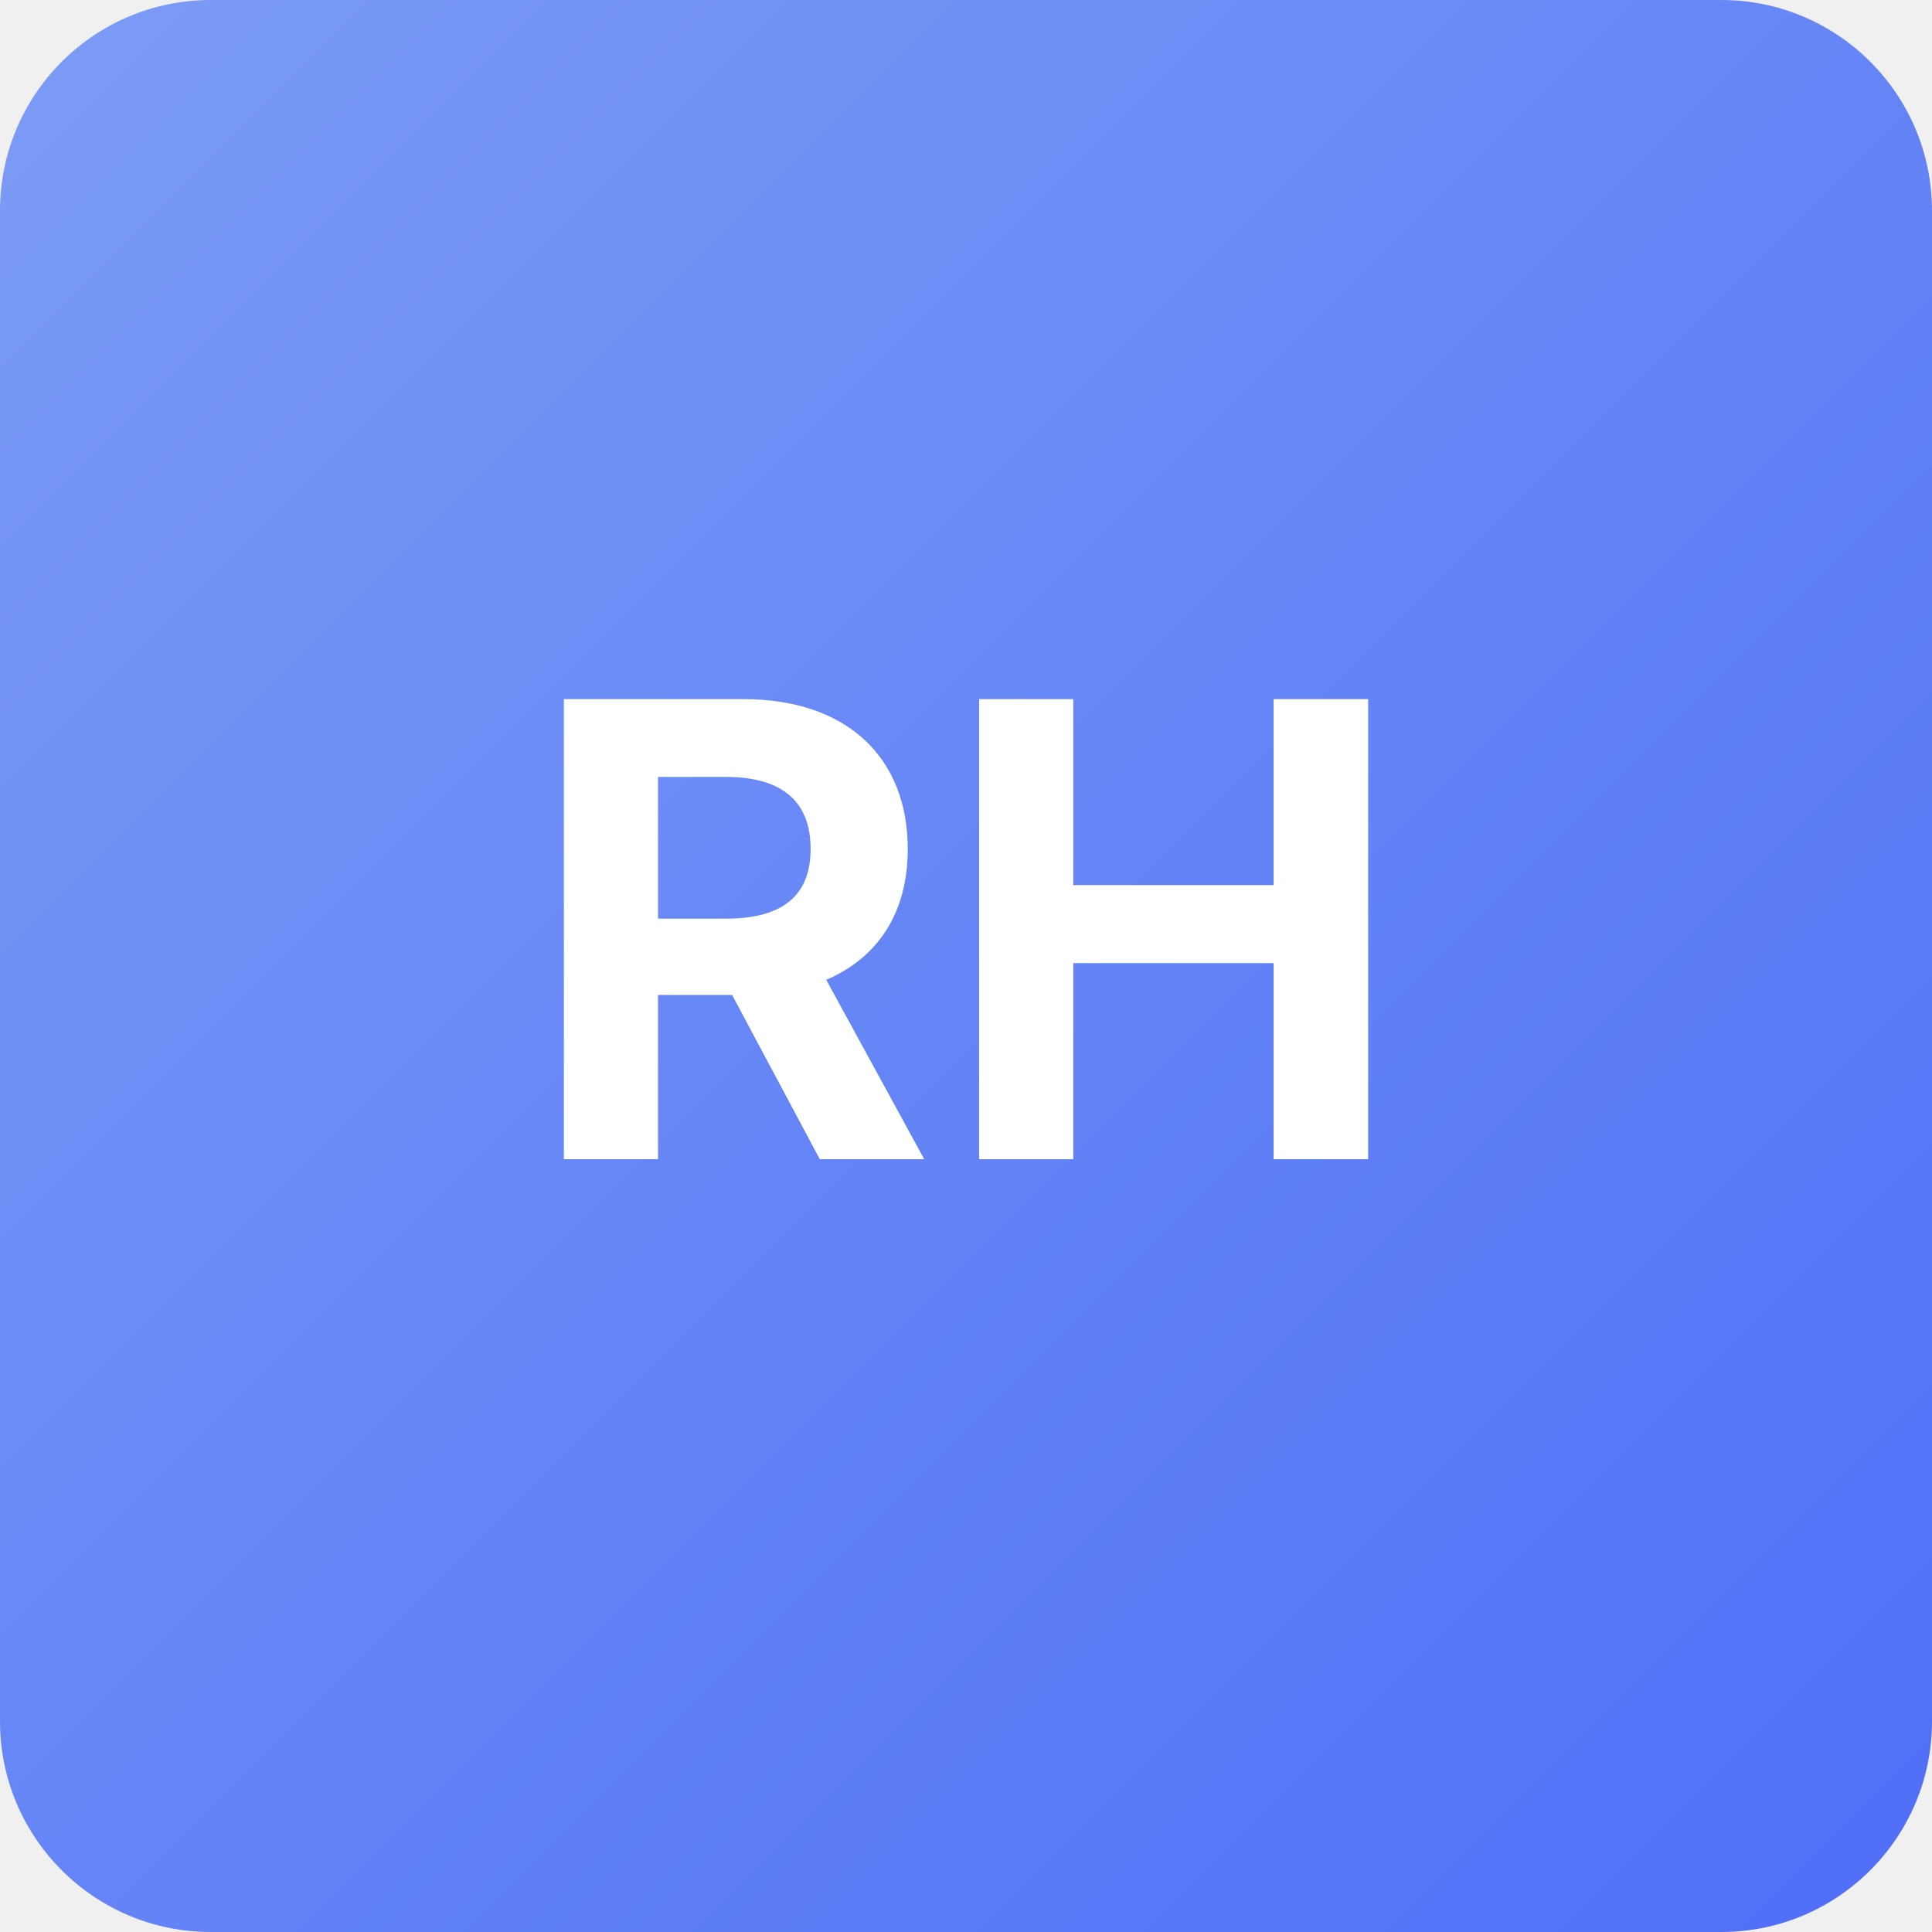
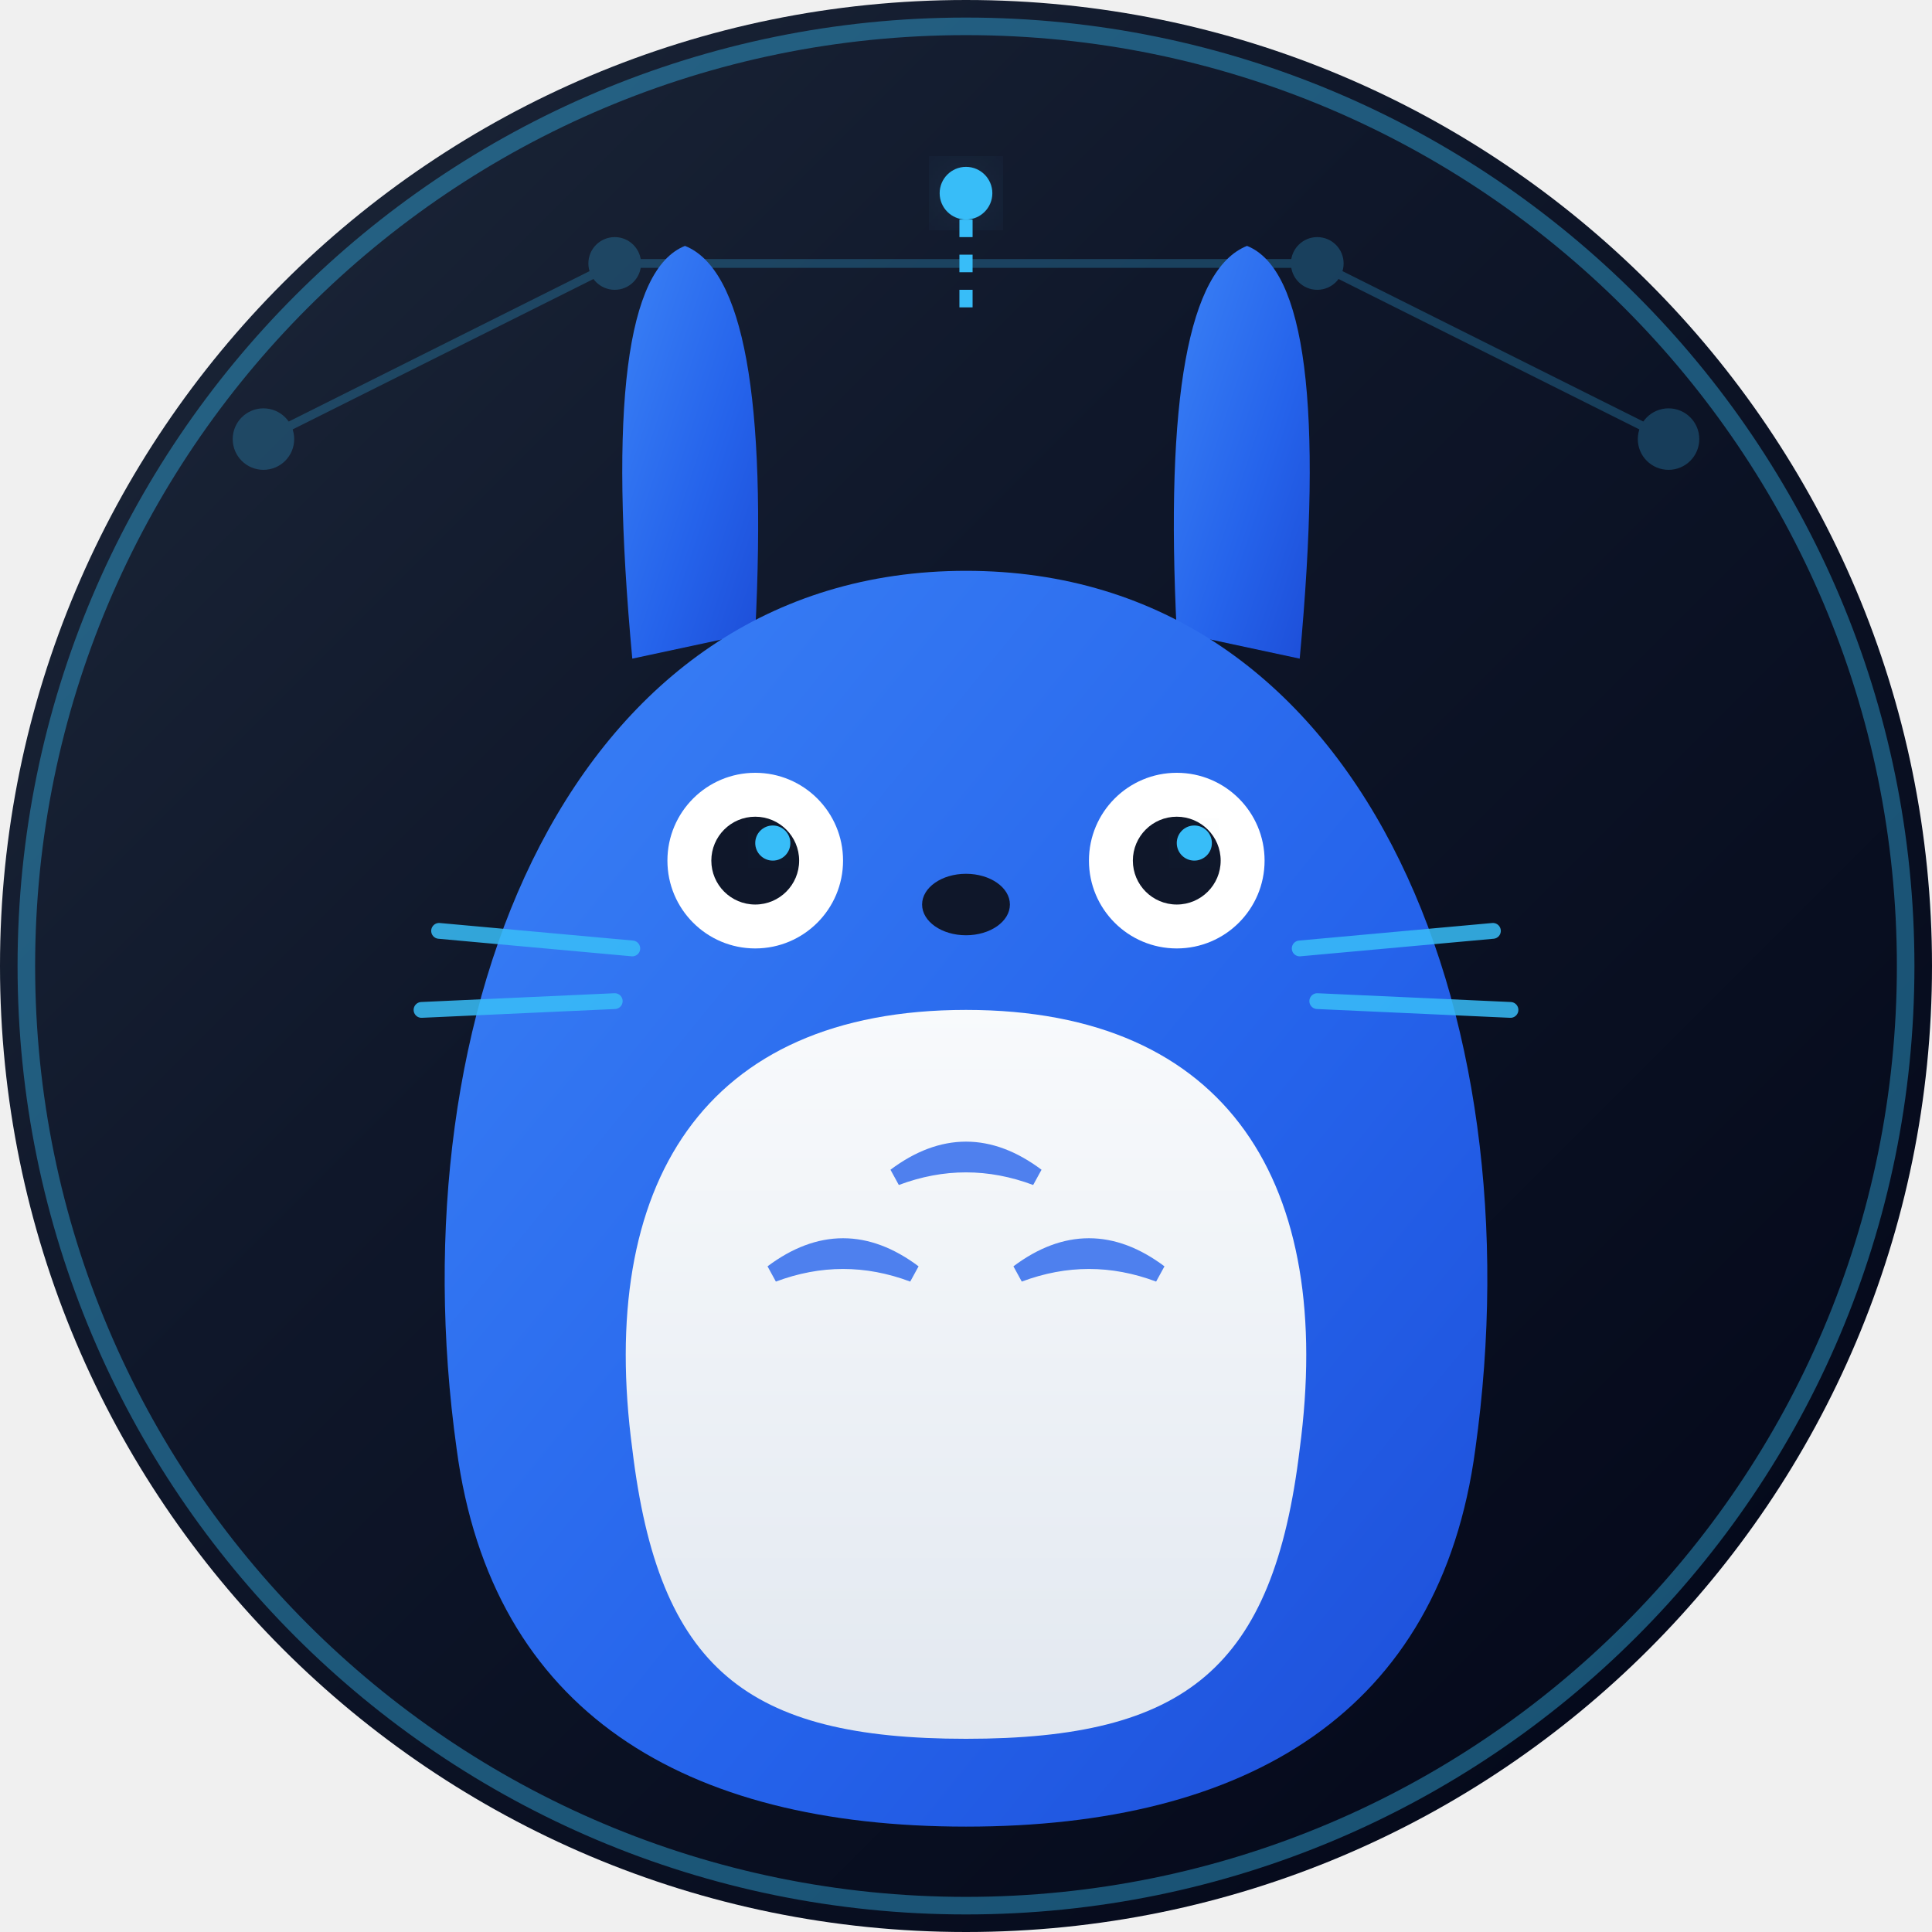
- <svg xmlns="http://www.w3.org/2000/svg" viewBox="0 0 220 220" role="img" aria-label="Avatar placeholder">
+ <svg xmlns="http://www.w3.org/2000/svg" viewBox="0 0 220 220" width="220" height="220" role="img" aria-label="龙猫机场 Totoro Jichang Avatar">
  <defs>
-     <linearGradient id="g" x1="0" y1="0" x2="1" y2="1">
-       <stop offset="0" stop-color="#7c9cf5" />
-       <stop offset="1" stop-color="#4f6ef7" />
+     <linearGradient id="bgGrad" x1="0%" y1="0%" x2="100%" y2="100%">
+       <stop offset="0%" stop-color="#1e293b" />
+       <stop offset="40%" stop-color="#0f172a" />
+       <stop offset="100%" stop-color="#020617" />
    </linearGradient>
+     <linearGradient id="totoroGrad" x1="0%" y1="0%" x2="100%" y2="100%">
+       <stop offset="0%" stop-color="#3b82f6" />
+       <stop offset="60%" stop-color="#2563eb" />
+       <stop offset="100%" stop-color="#1d4ed8" />
+     </linearGradient>
+     <linearGradient id="bellyGrad" x1="0%" y1="0%" x2="0%" y2="100%">
+       <stop offset="0%" stop-color="#f8fafc" />
+       <stop offset="100%" stop-color="#e2e8f0" />
+     </linearGradient>
+     <filter id="glow" x="-20%" y="-20%" width="140%" height="140%">
+       <feGaussianBlur stdDeviation="6" result="blur" />
+       <feComposite in="SourceGraphic" in2="blur" operator="over" />
+     </filter>
  </defs>
-   <rect width="220" height="220" rx="24" fill="url(#g)" />
-   <text x="110" y="132" text-anchor="middle" font-family="-apple-system, 'Segoe UI', sans-serif" font-size="72" font-weight="700" fill="#ffffff">RH</text>
+   <circle cx="110" cy="110" r="110" fill="url(#bgGrad)" />
+   <circle cx="110" cy="110" r="107" fill="none" stroke="#38bdf8" stroke-width="2" opacity="0.4" />
+   <g stroke="#38bdf8" stroke-width="1" opacity="0.25">
+     <line x1="30" y1="50" x2="70" y2="30" />
+     <line x1="70" y1="30" x2="150" y2="30" />
+     <line x1="150" y1="30" x2="190" y2="50" />
+     <circle cx="30" cy="50" r="3" fill="#38bdf8" />
+     <circle cx="70" cy="30" r="2.5" fill="#38bdf8" />
+     <circle cx="150" cy="30" r="2.5" fill="#38bdf8" />
+     <circle cx="190" cy="50" r="3" fill="#38bdf8" />
+   </g>
+   <path d="M72 75 Q68 32 78 28 Q88 32 86 72 Z" fill="url(#totoroGrad)" />
+   <path d="M148 75 Q152 32 142 28 Q132 32 134 72 Z" fill="url(#totoroGrad)" />
+   <path d="M52 165 C45 115 65 65 110 65 C155 65 175 115 168 165 C164 195 142 208 110 208 C78 208 56 195 52 165 Z" fill="url(#totoroGrad)" />
+   <path d="M72 165 C68 135 80 115 110 115 C140 115 152 135 148 165 C145 190 135 198 110 198 C85 198 75 190 72 165 Z" fill="url(#bellyGrad)" />
+   <g fill="#2563eb" opacity="0.8">
+     <path d="M102 134 Q110 128 118 134 Q110 131 102 134 Z" stroke="#2563eb" stroke-width="2" stroke-linecap="round" fill="none" />
+     <path d="M88 145 Q96 139 104 145 Q96 142 88 145 Z" stroke="#2563eb" stroke-width="2" stroke-linecap="round" fill="none" />
+     <path d="M116 145 Q124 139 132 145 Q124 142 116 145 Z" stroke="#2563eb" stroke-width="2" stroke-linecap="round" fill="none" />
+   </g>
+   <circle cx="86" cy="98" r="10" fill="#ffffff" />
+   <circle cx="86" cy="98" r="5" fill="#0f172a" />
+   <circle cx="88" cy="96" r="2" fill="#38bdf8" filter="url(#glow)" />
+   <circle cx="134" cy="98" r="10" fill="#ffffff" />
+   <circle cx="134" cy="98" r="5" fill="#0f172a" />
+   <circle cx="136" cy="96" r="2" fill="#38bdf8" filter="url(#glow)" />
+   <ellipse cx="110" cy="103" rx="5" ry="3.5" fill="#0f172a" />
+   <g stroke="#38bdf8" stroke-width="1.8" stroke-linecap="round" opacity="0.85">
+     <line x1="50" y1="106" x2="72" y2="108" />
+     <line x1="48" y1="115" x2="70" y2="114" />
+     <line x1="170" y1="106" x2="148" y2="108" />
+     <line x1="172" y1="115" x2="150" y2="114" />
+   </g>
+   <circle cx="110" cy="22" r="3" fill="#38bdf8" filter="url(#glow)" />
+   <line x1="110" y1="25" x2="110" y2="35" stroke="#38bdf8" stroke-width="1.5" stroke-dasharray="2 2" />
</svg>
